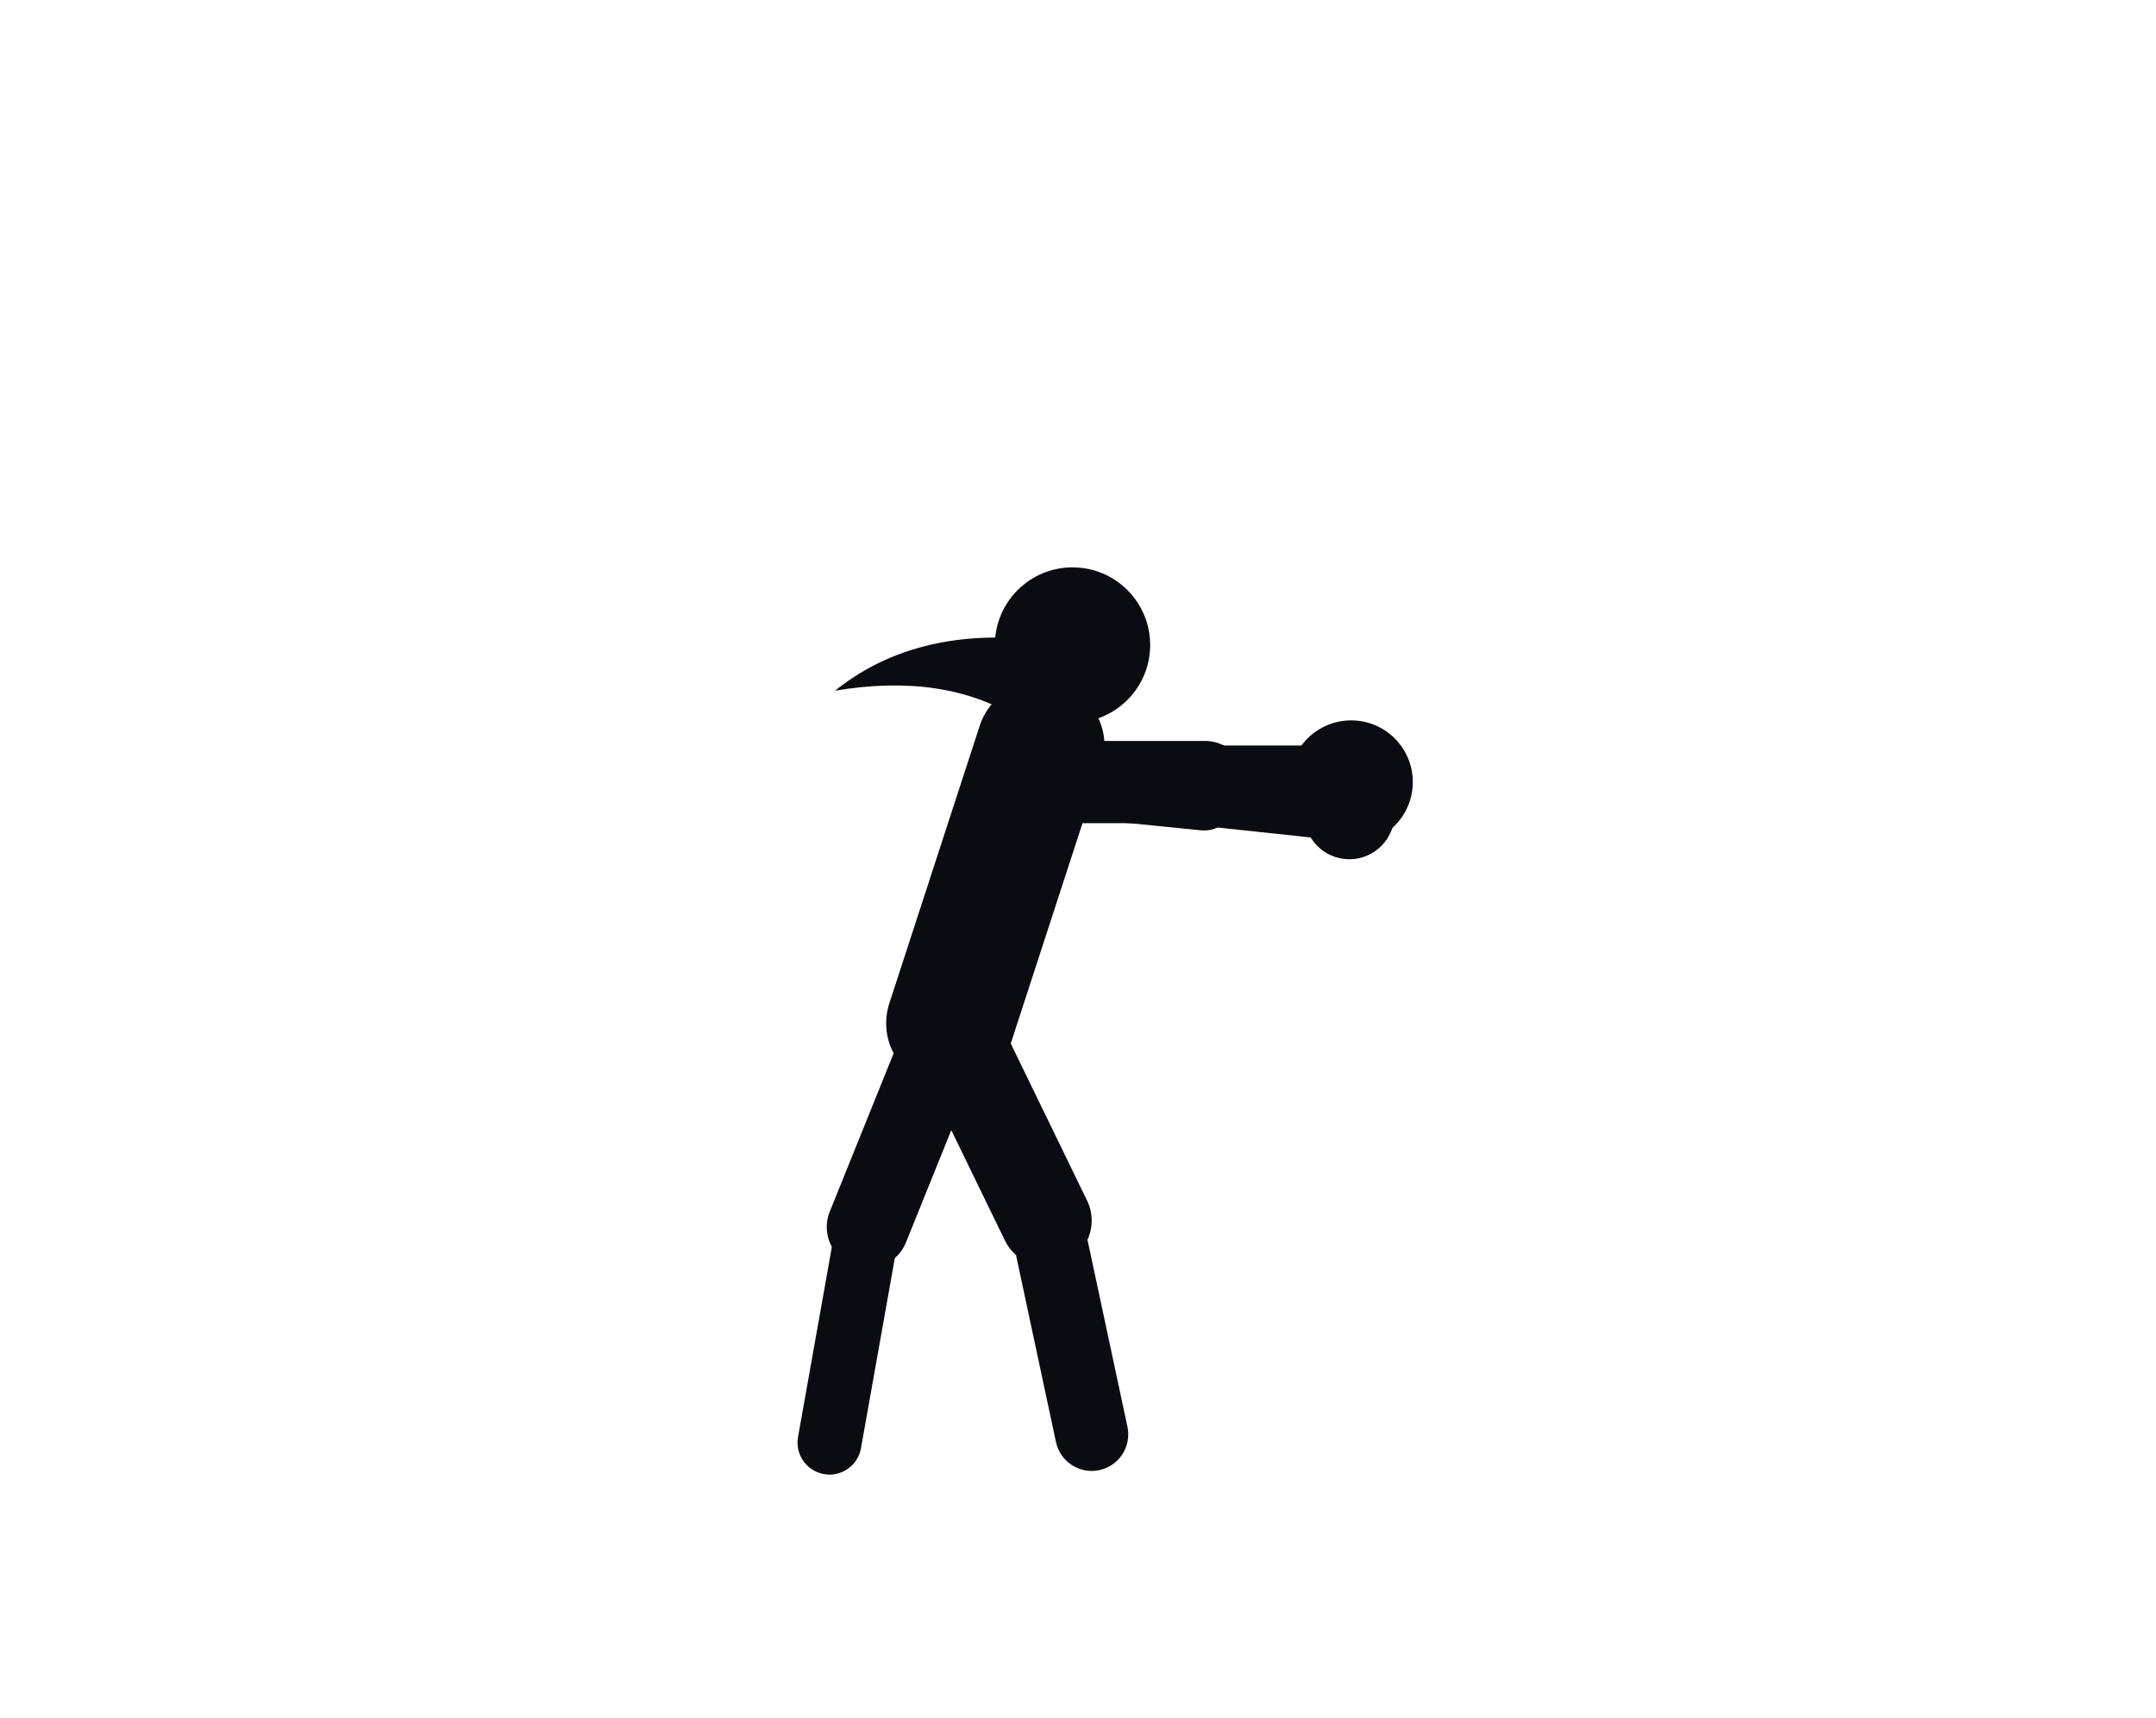
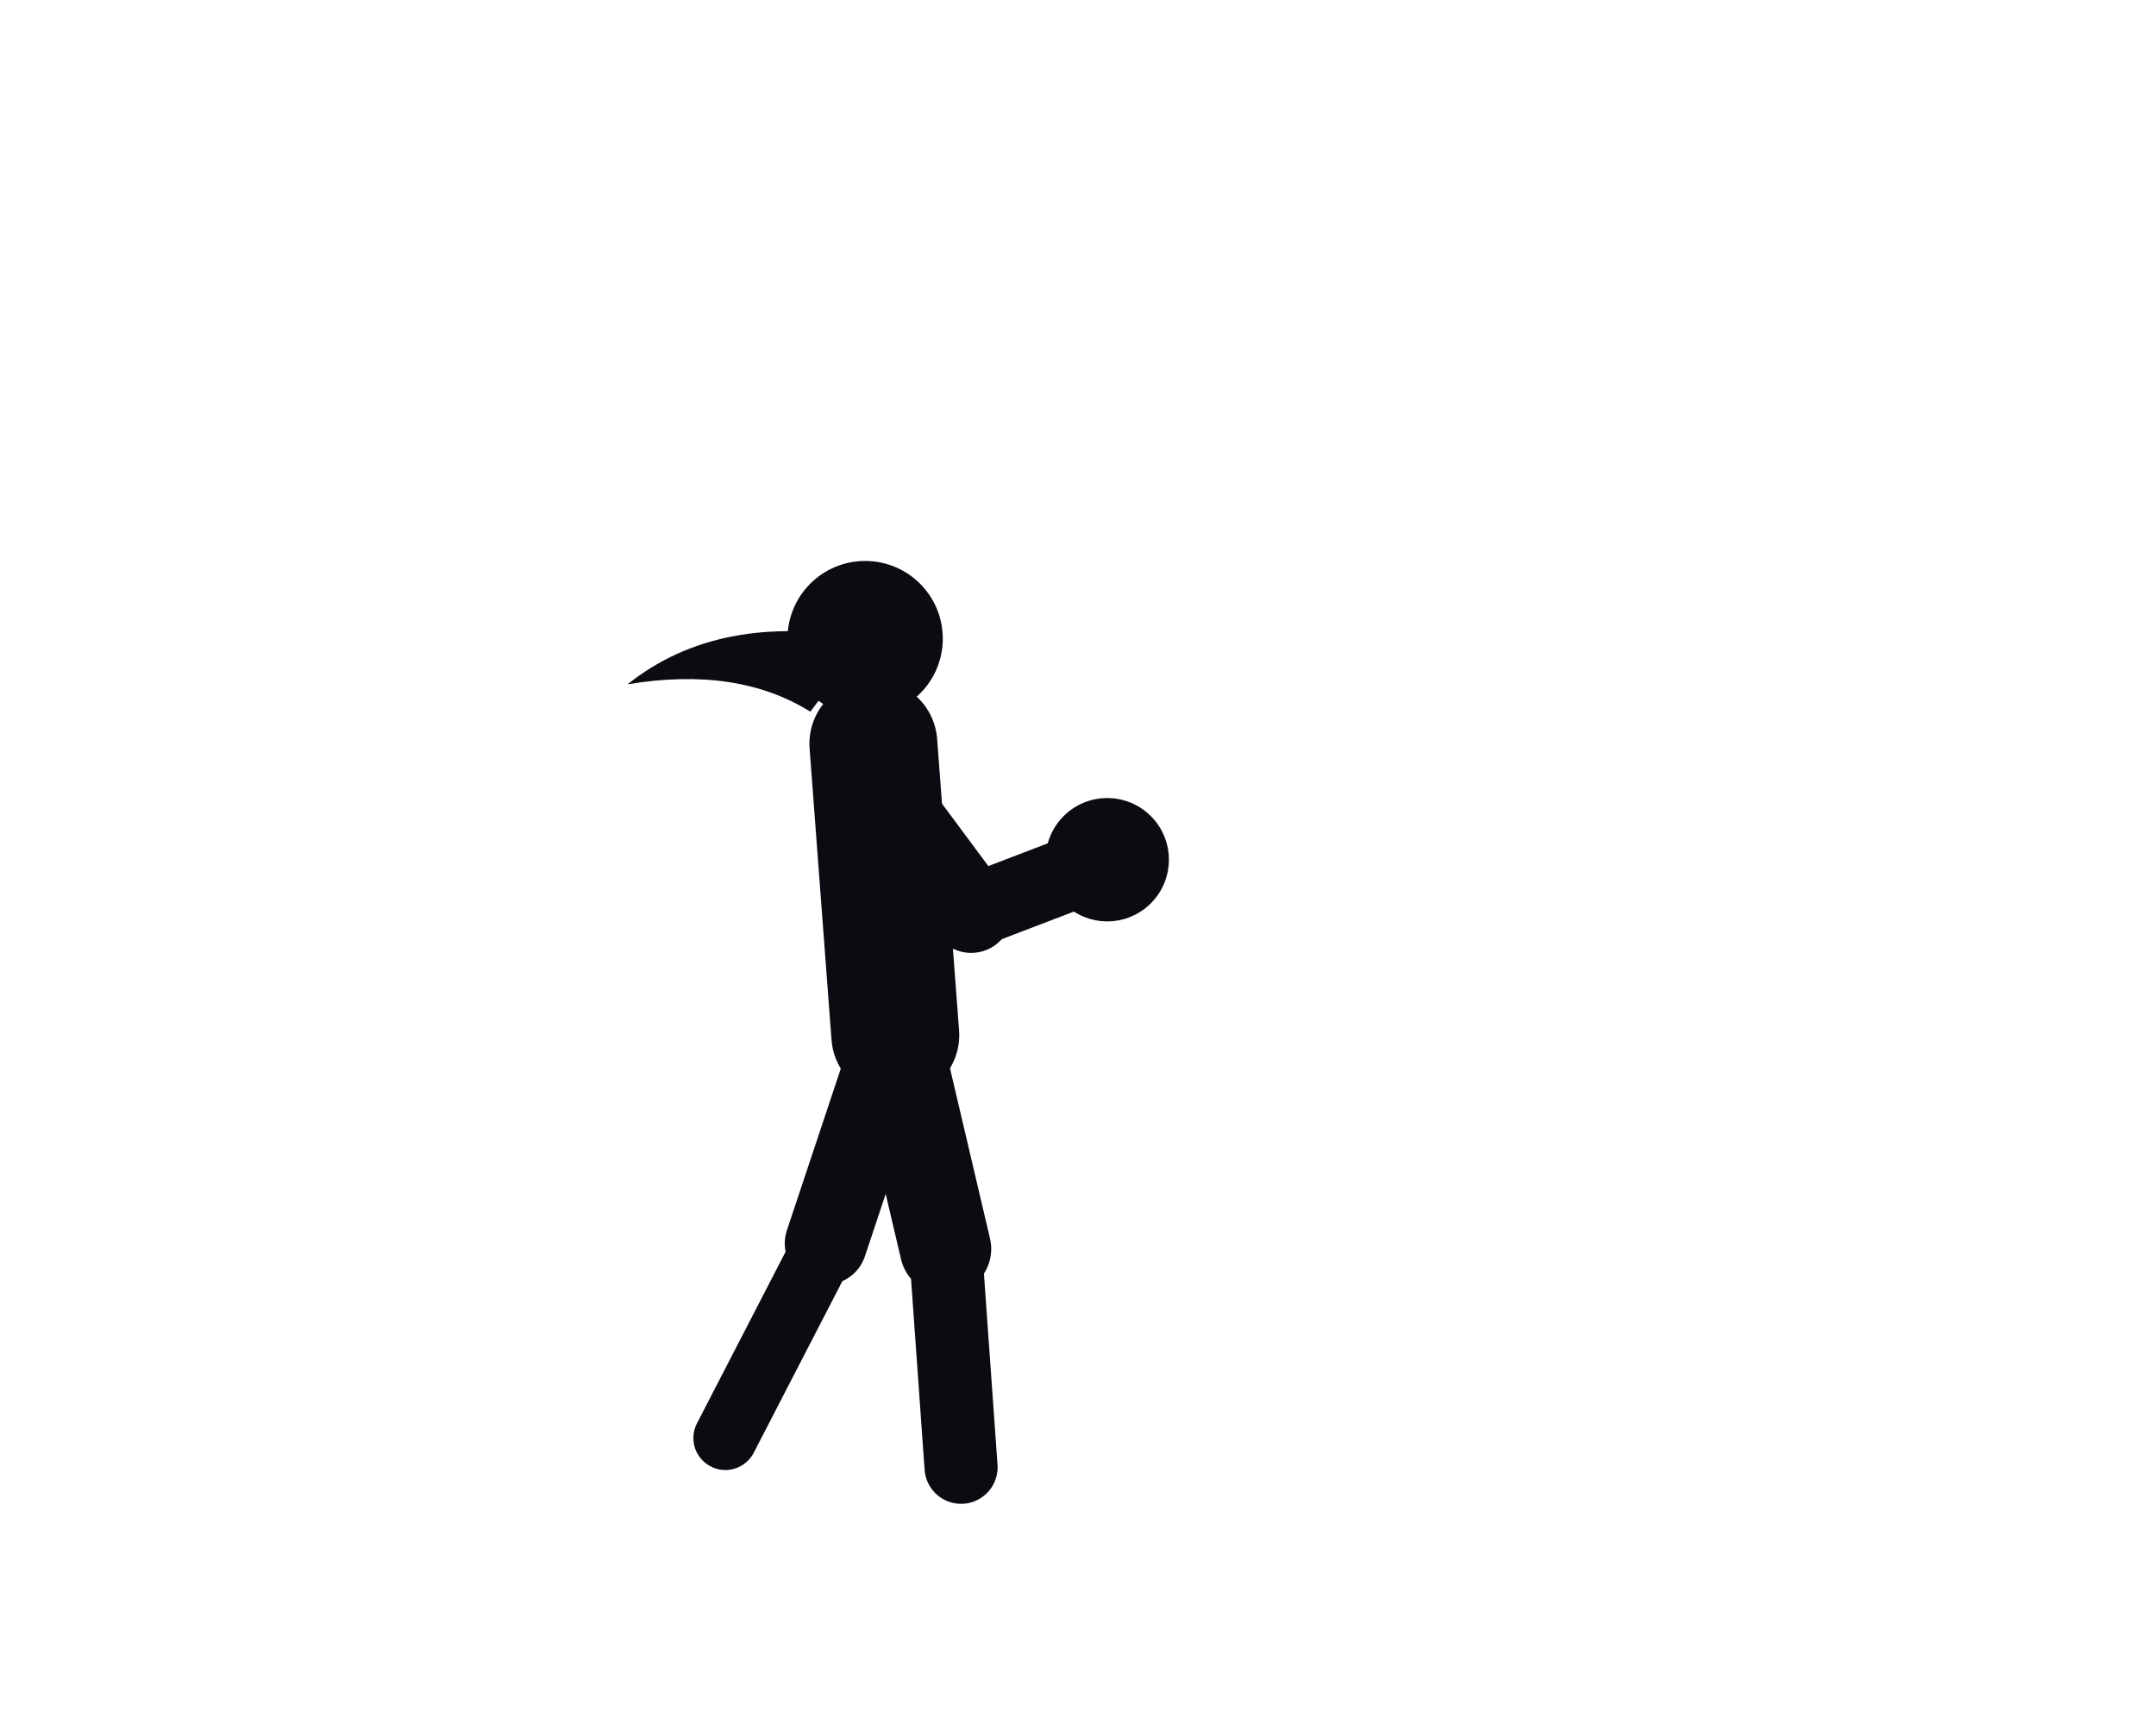
<svg xmlns="http://www.w3.org/2000/svg" viewBox="-52 -20 236 188" width="236" height="188">
-   <line x1="52.0" y1="92.0" x2="43.0" y2="114.3" stroke="#0a0c12" stroke-width="9" stroke-linecap="round" />
-   <line x1="43.0" y1="114.3" x2="38.8" y2="137.9" stroke="#0a0c12" stroke-width="7" stroke-linecap="round" />
-   <line x1="61.9" y1="65.6" x2="79.8" y2="67.4" stroke="#0a0c12" stroke-width="7" stroke-linecap="round" />
-   <line x1="79.8" y1="67.4" x2="95.7" y2="69.1" stroke="#0a0c12" stroke-width="6" stroke-linecap="round" />
-   <circle cx="95.7" cy="69.1" r="4.95" fill="#0a0c12" />
-   <line x1="52.0" y1="92.0" x2="61.9" y2="61.6" stroke="#0a0c12" stroke-width="14" stroke-linecap="round" />
-   <circle cx="65.4" cy="50.6" r="8.5" fill="#0a0c12" />
-   <path d="M 65.4 50.6 q -16 -3 -26 5 q 12 -2 20 3 z" fill="#0a0c12" />
-   <line x1="52.0" y1="92.0" x2="62.5" y2="113.6" stroke="#0a0c12" stroke-width="10" stroke-linecap="round" />
-   <line x1="62.5" y1="113.6" x2="67.5" y2="137.0" stroke="#0a0c12" stroke-width="8" stroke-linecap="round" />
-   <line x1="61.9" y1="65.6" x2="79.9" y2="65.6" stroke="#0a0c12" stroke-width="9" stroke-linecap="round" />
-   <line x1="79.9" y1="65.6" x2="95.9" y2="65.6" stroke="#0a0c12" stroke-width="8" stroke-linecap="round" />
-   <circle cx="95.9" cy="65.6" r="6.75" fill="#0a0c12" />
+   <line x1="46.0" y1="93.3" x2="38.4" y2="116.1" stroke="#0a0c12" stroke-width="9" stroke-linecap="round" />
+   <line x1="38.4" y1="116.1" x2="27.4" y2="137.4" stroke="#0a0c12" stroke-width="7" stroke-linecap="round" />
+   <line x1="43.6" y1="65.4" x2="53.9" y2="80.1" stroke="#0a0c12" stroke-width="7" stroke-linecap="round" />
+   <line x1="53.9" y1="80.1" x2="69.1" y2="75.0" stroke="#0a0c12" stroke-width="6" stroke-linecap="round" />
+   <circle cx="69.1" cy="75.0" r="4.95" fill="#0a0c12" />
+   <line x1="46.0" y1="93.3" x2="43.6" y2="61.4" stroke="#0a0c12" stroke-width="14" stroke-linecap="round" />
+   <circle cx="42.7" cy="49.9" r="8.5" fill="#0a0c12" />
+   <path d="M 42.7 49.9 q -16 -3 -26 5 q 12 -2 20 3 z" fill="#0a0c12" />
+   <line x1="46.0" y1="93.3" x2="51.5" y2="116.7" stroke="#0a0c12" stroke-width="10" stroke-linecap="round" />
+   <line x1="51.5" y1="116.7" x2="53.2" y2="140.6" stroke="#0a0c12" stroke-width="8" stroke-linecap="round" />
+   <line x1="43.6" y1="65.4" x2="54.3" y2="79.8" stroke="#0a0c12" stroke-width="9" stroke-linecap="round" />
+   <line x1="54.3" y1="79.8" x2="69.2" y2="74.1" stroke="#0a0c12" stroke-width="8" stroke-linecap="round" />
+   <circle cx="69.2" cy="74.1" r="6.75" fill="#0a0c12" />
</svg>
